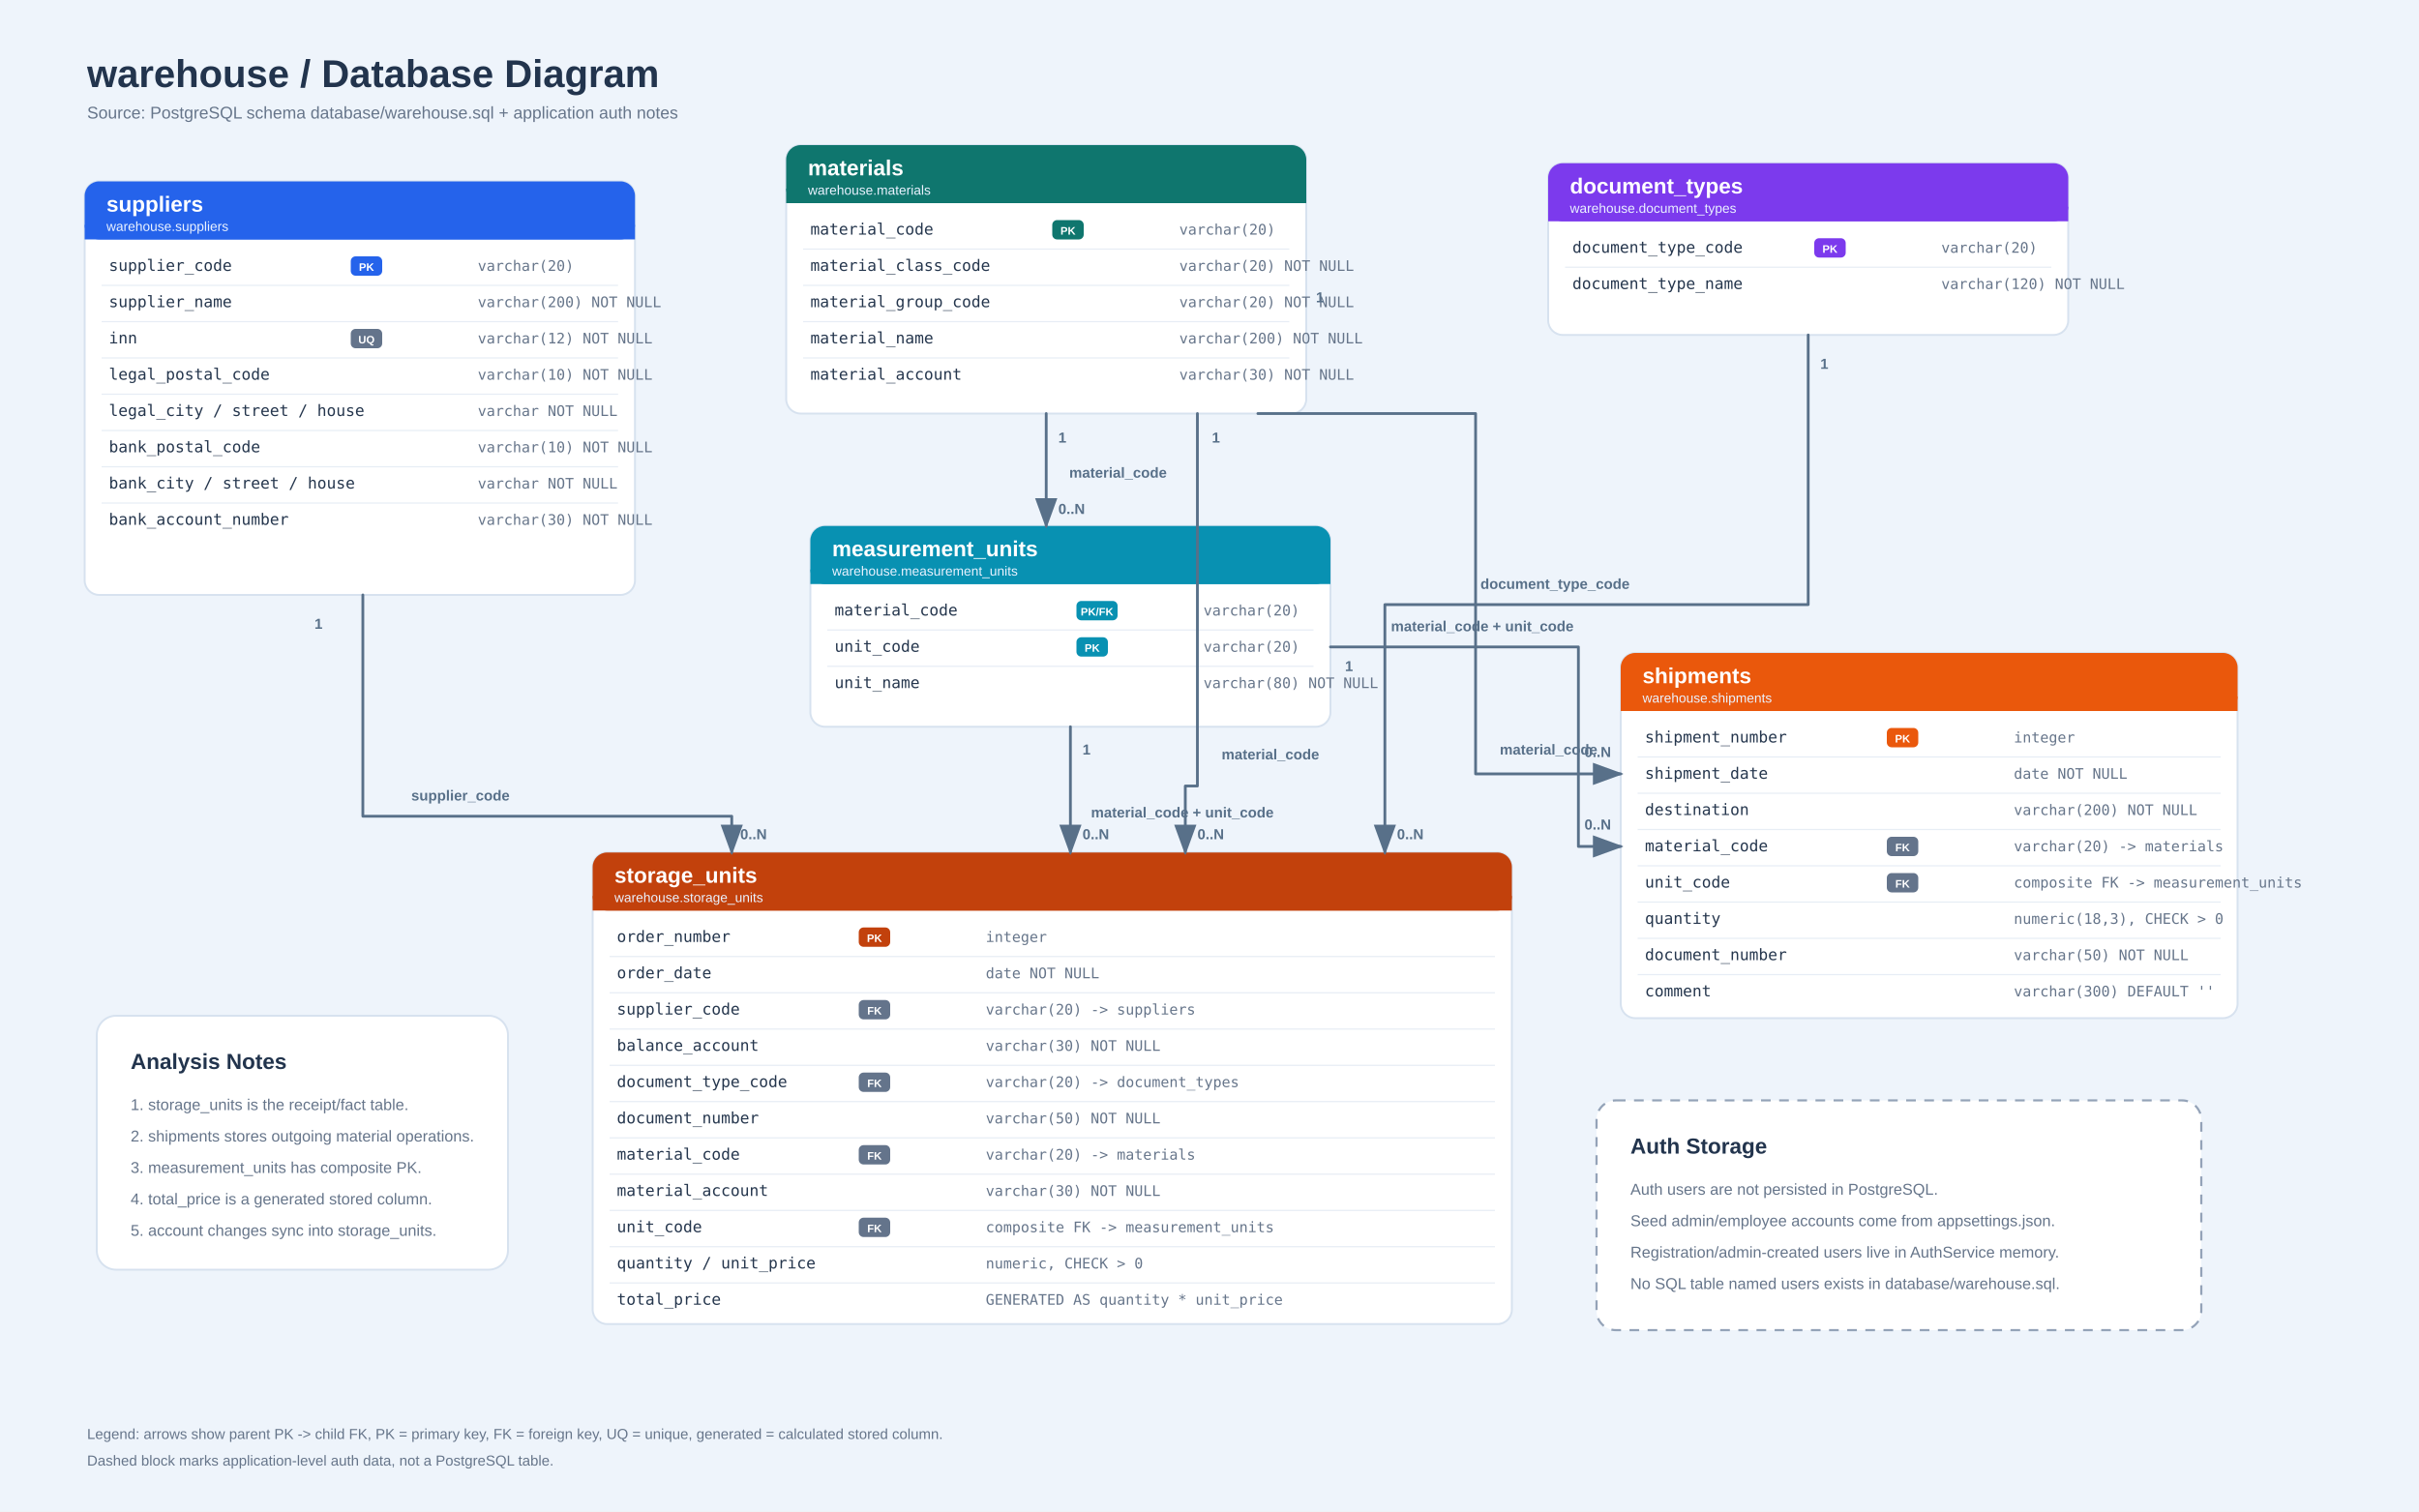
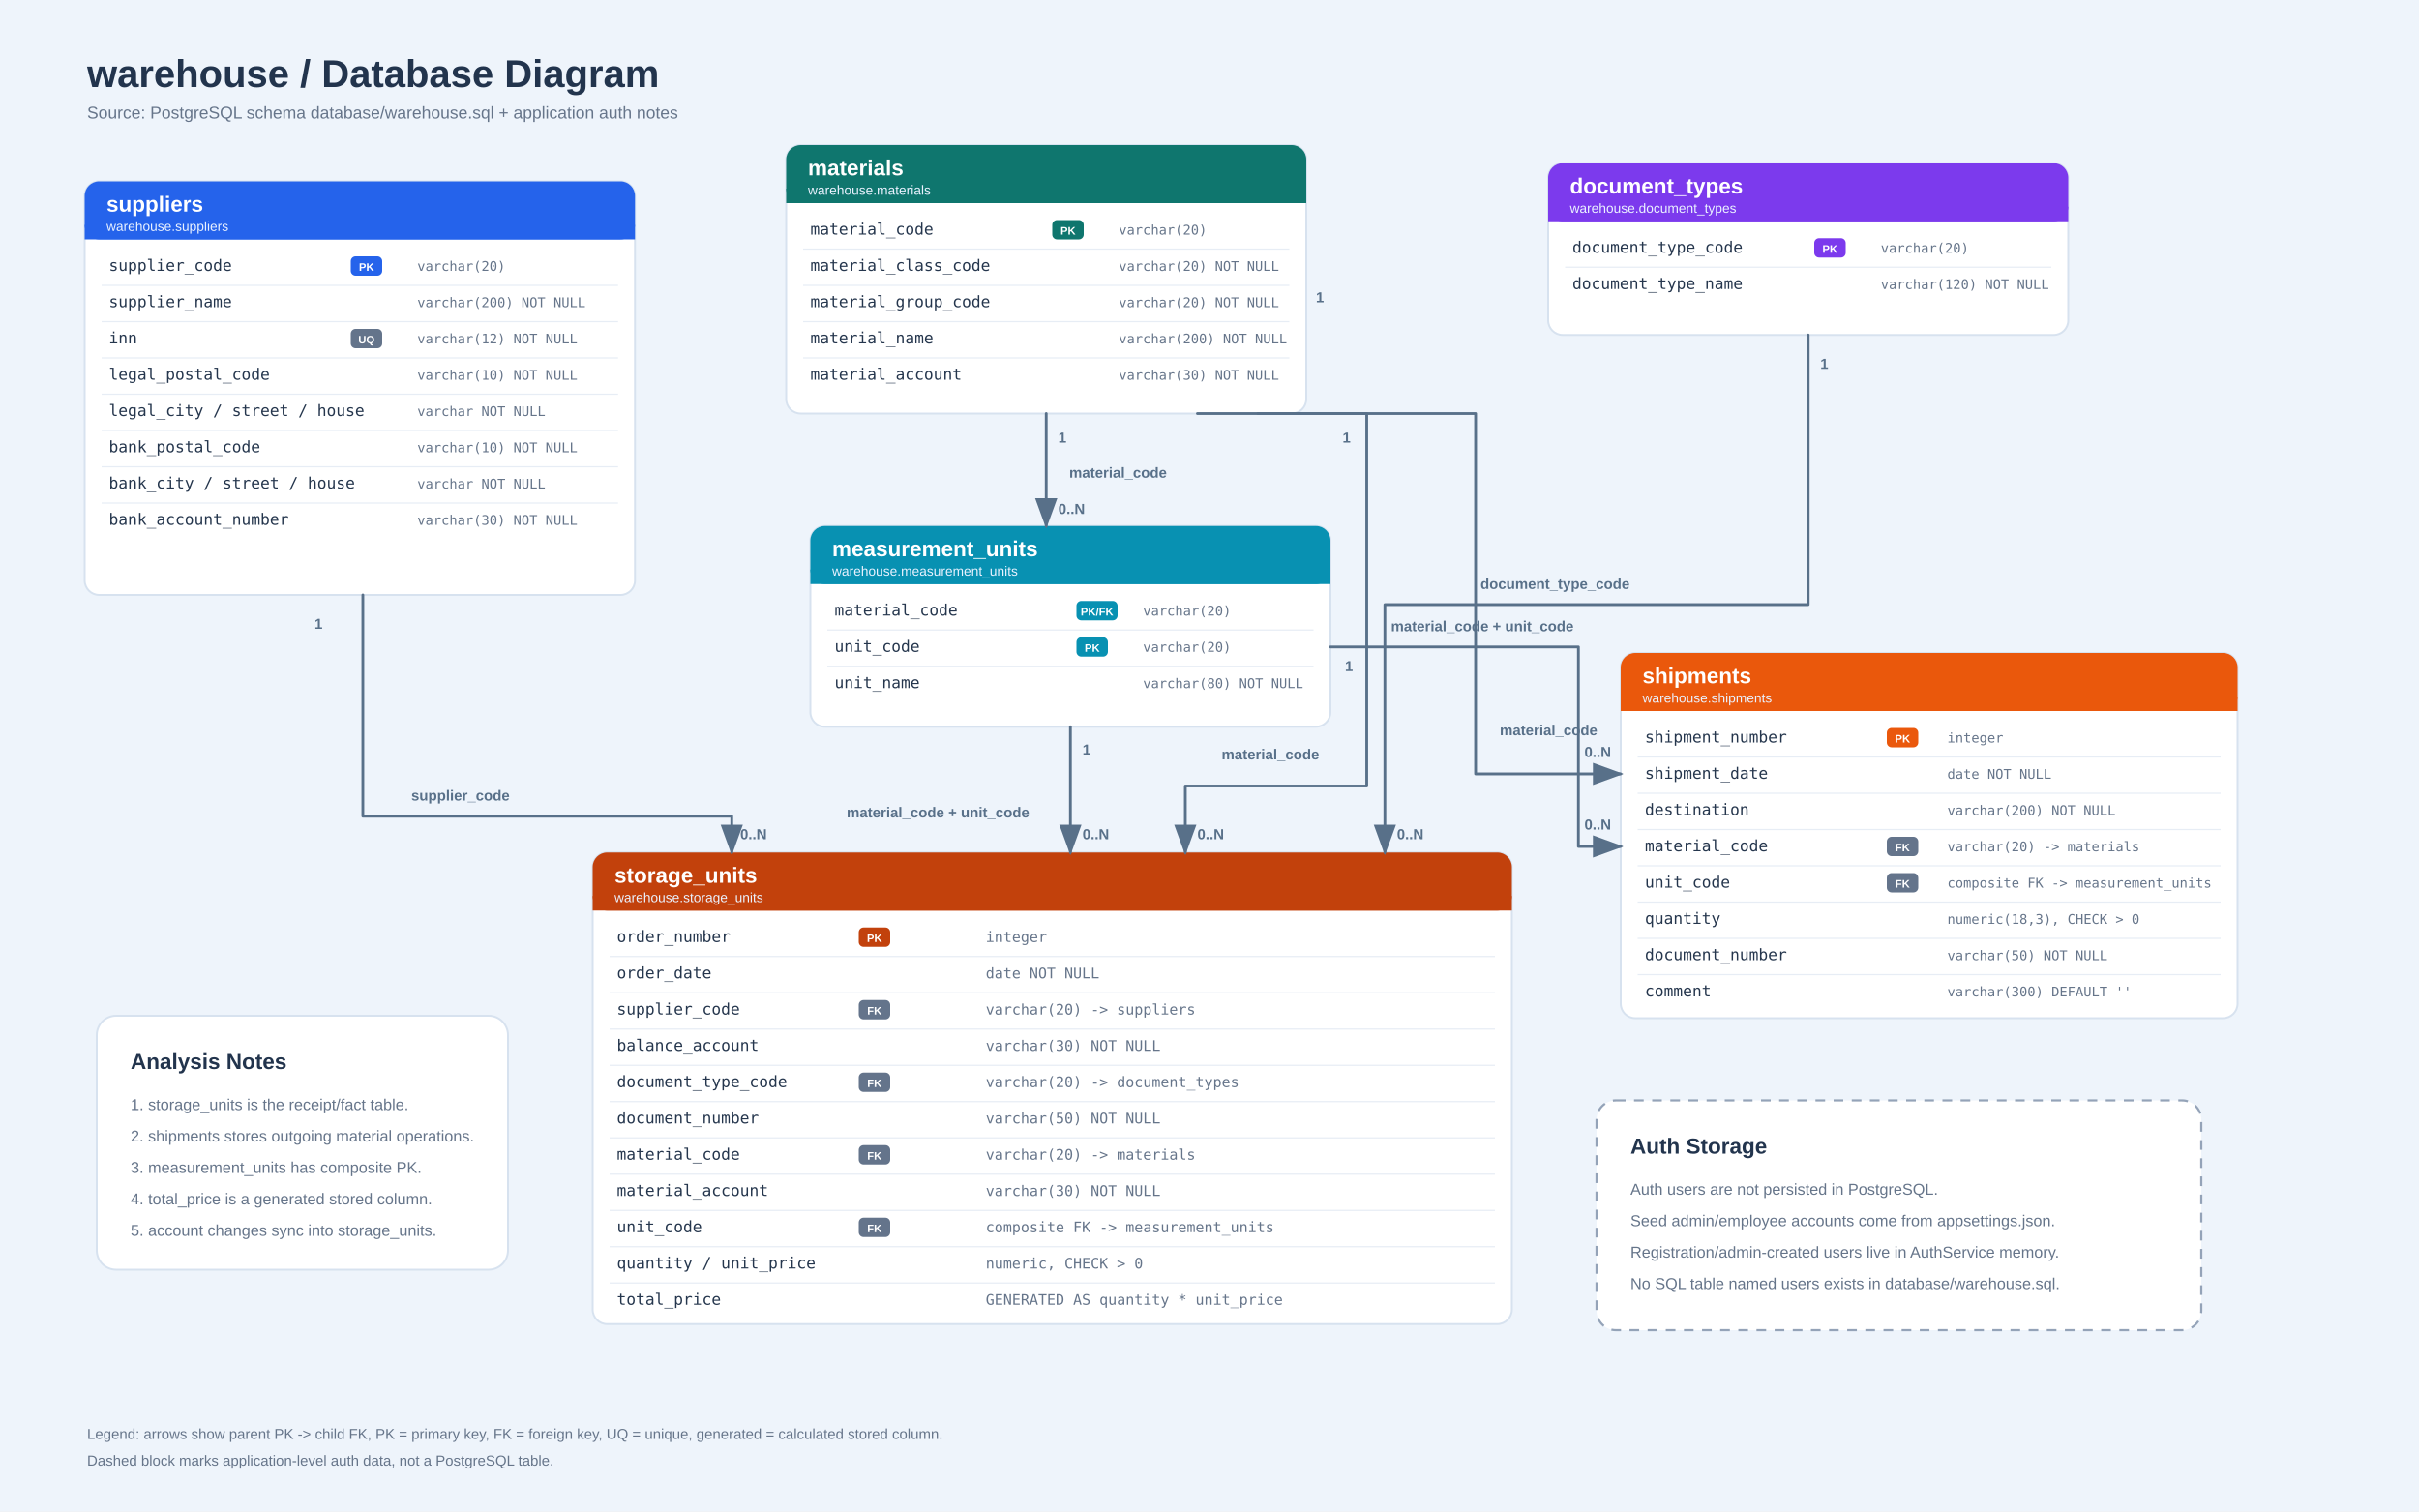
<svg xmlns="http://www.w3.org/2000/svg" width="2000" height="1250" viewBox="0 0 2000 1250">
  <defs>
    <marker id="arrow" markerWidth="12" markerHeight="12" refX="10" refY="4" orient="auto" markerUnits="strokeWidth">
      <path d="M0,0 L0,8 L11,4 z" fill="#587089" />
    </marker>
  </defs>
  <rect x="0" y="0" width="2000" height="1250" style="fill:#eef4fb" />
  <text x="72" y="72" style="font-family:Arial,sans-serif;font-size:32px;font-weight:700;fill:#22344d">warehouse / Database Diagram</text>
  <text x="72" y="98" style="font-family:Arial,sans-serif;font-size:14px;font-weight:500;fill:#66758a">Source: PostgreSQL schema database/warehouse.sql + application auth notes</text>
  <g transform="translate(70 150)">
    <rect x="0" y="0" width="455" height="342" rx="12" ry="12" style="fill:#ffffff;stroke:#d7e2ef;stroke-width:1.6" />
    <rect x="0" y="0" width="455" height="48" rx="12" ry="12" fill="#2563eb" />
    <path d="M0 36 H455 V48 H0 Z" fill="#2563eb" />
    <text x="18" y="25" style="font-family:Arial,sans-serif;font-size:18px;font-weight:700;fill:#ffffff">suppliers</text>
    <text x="18" y="41" style="font-family:Arial,sans-serif;font-size:11px;font-weight:500;fill:#eaf2ff">warehouse.suppliers</text>
    <text x="20" y="74" style="font-family:Consolas,monospace;font-size:13px;font-weight:500;fill:#25364d">supplier_code</text>
    <rect x="220" y="62" width="26" height="16" rx="4" fill="#2563eb" />
    <text x="233" y="74" text-anchor="middle" style="font-family:Arial,sans-serif;font-size:9px;font-weight:700;fill:#ffffff">PK</text>
-     <text x="325" y="74" style="font-family:Consolas,monospace;font-size:12px;font-weight:500;fill:#66758a">varchar(20)</text>
+     <text x="275" y="74" style="font-family:Consolas,monospace;font-size:11px;font-weight:500;fill:#66758a">varchar(20)</text>
    <line x1="14" y1="86" x2="441" y2="86" style="stroke:#e7edf5;stroke-width:1" />
    <text x="20" y="104" style="font-family:Consolas,monospace;font-size:13px;font-weight:500;fill:#25364d">supplier_name</text>
-     <text x="325" y="104" style="font-family:Consolas,monospace;font-size:12px;font-weight:500;fill:#66758a">varchar(200) NOT NULL</text>
+     <text x="275" y="104" style="font-family:Consolas,monospace;font-size:11px;font-weight:500;fill:#66758a">varchar(200) NOT NULL</text>
    <line x1="14" y1="116" x2="441" y2="116" style="stroke:#e7edf5;stroke-width:1" />
    <text x="20" y="134" style="font-family:Consolas,monospace;font-size:13px;font-weight:500;fill:#25364d">inn</text>
    <rect x="220" y="122" width="26" height="16" rx="4" fill="#64748b" />
    <text x="233" y="134" text-anchor="middle" style="font-family:Arial,sans-serif;font-size:9px;font-weight:700;fill:#ffffff">UQ</text>
-     <text x="325" y="134" style="font-family:Consolas,monospace;font-size:12px;font-weight:500;fill:#66758a">varchar(12) NOT NULL</text>
+     <text x="275" y="134" style="font-family:Consolas,monospace;font-size:11px;font-weight:500;fill:#66758a">varchar(12) NOT NULL</text>
    <line x1="14" y1="146" x2="441" y2="146" style="stroke:#e7edf5;stroke-width:1" />
    <text x="20" y="164" style="font-family:Consolas,monospace;font-size:13px;font-weight:500;fill:#25364d">legal_postal_code</text>
-     <text x="325" y="164" style="font-family:Consolas,monospace;font-size:12px;font-weight:500;fill:#66758a">varchar(10) NOT NULL</text>
+     <text x="275" y="164" style="font-family:Consolas,monospace;font-size:11px;font-weight:500;fill:#66758a">varchar(10) NOT NULL</text>
    <line x1="14" y1="176" x2="441" y2="176" style="stroke:#e7edf5;stroke-width:1" />
    <text x="20" y="194" style="font-family:Consolas,monospace;font-size:13px;font-weight:500;fill:#25364d">legal_city / street / house</text>
-     <text x="325" y="194" style="font-family:Consolas,monospace;font-size:12px;font-weight:500;fill:#66758a">varchar NOT NULL</text>
+     <text x="275" y="194" style="font-family:Consolas,monospace;font-size:11px;font-weight:500;fill:#66758a">varchar NOT NULL</text>
    <line x1="14" y1="206" x2="441" y2="206" style="stroke:#e7edf5;stroke-width:1" />
    <text x="20" y="224" style="font-family:Consolas,monospace;font-size:13px;font-weight:500;fill:#25364d">bank_postal_code</text>
-     <text x="325" y="224" style="font-family:Consolas,monospace;font-size:12px;font-weight:500;fill:#66758a">varchar(10) NOT NULL</text>
+     <text x="275" y="224" style="font-family:Consolas,monospace;font-size:11px;font-weight:500;fill:#66758a">varchar(10) NOT NULL</text>
    <line x1="14" y1="236" x2="441" y2="236" style="stroke:#e7edf5;stroke-width:1" />
    <text x="20" y="254" style="font-family:Consolas,monospace;font-size:13px;font-weight:500;fill:#25364d">bank_city / street / house</text>
-     <text x="325" y="254" style="font-family:Consolas,monospace;font-size:12px;font-weight:500;fill:#66758a">varchar NOT NULL</text>
+     <text x="275" y="254" style="font-family:Consolas,monospace;font-size:11px;font-weight:500;fill:#66758a">varchar NOT NULL</text>
    <line x1="14" y1="266" x2="441" y2="266" style="stroke:#e7edf5;stroke-width:1" />
    <text x="20" y="284" style="font-family:Consolas,monospace;font-size:13px;font-weight:500;fill:#25364d">bank_account_number</text>
-     <text x="325" y="284" style="font-family:Consolas,monospace;font-size:12px;font-weight:500;fill:#66758a">varchar(30) NOT NULL</text>
+     <text x="275" y="284" style="font-family:Consolas,monospace;font-size:11px;font-weight:500;fill:#66758a">varchar(30) NOT NULL</text>
  </g>
  <g transform="translate(650 120)">
    <rect x="0" y="0" width="430" height="222" rx="12" ry="12" style="fill:#ffffff;stroke:#d7e2ef;stroke-width:1.6" />
    <rect x="0" y="0" width="430" height="48" rx="12" ry="12" fill="#0f766e" />
    <path d="M0 36 H430 V48 H0 Z" fill="#0f766e" />
    <text x="18" y="25" style="font-family:Arial,sans-serif;font-size:18px;font-weight:700;fill:#ffffff">materials</text>
    <text x="18" y="41" style="font-family:Arial,sans-serif;font-size:11px;font-weight:500;fill:#eaf2ff">warehouse.materials</text>
    <text x="20" y="74" style="font-family:Consolas,monospace;font-size:13px;font-weight:500;fill:#25364d">material_code</text>
    <rect x="220" y="62" width="26" height="16" rx="4" fill="#0f766e" />
    <text x="233" y="74" text-anchor="middle" style="font-family:Arial,sans-serif;font-size:9px;font-weight:700;fill:#ffffff">PK</text>
-     <text x="325" y="74" style="font-family:Consolas,monospace;font-size:12px;font-weight:500;fill:#66758a">varchar(20)</text>
+     <text x="275" y="74" style="font-family:Consolas,monospace;font-size:11px;font-weight:500;fill:#66758a">varchar(20)</text>
    <line x1="14" y1="86" x2="416" y2="86" style="stroke:#e7edf5;stroke-width:1" />
    <text x="20" y="104" style="font-family:Consolas,monospace;font-size:13px;font-weight:500;fill:#25364d">material_class_code</text>
-     <text x="325" y="104" style="font-family:Consolas,monospace;font-size:12px;font-weight:500;fill:#66758a">varchar(20) NOT NULL</text>
+     <text x="275" y="104" style="font-family:Consolas,monospace;font-size:11px;font-weight:500;fill:#66758a">varchar(20) NOT NULL</text>
    <line x1="14" y1="116" x2="416" y2="116" style="stroke:#e7edf5;stroke-width:1" />
    <text x="20" y="134" style="font-family:Consolas,monospace;font-size:13px;font-weight:500;fill:#25364d">material_group_code</text>
-     <text x="325" y="134" style="font-family:Consolas,monospace;font-size:12px;font-weight:500;fill:#66758a">varchar(20) NOT NULL</text>
+     <text x="275" y="134" style="font-family:Consolas,monospace;font-size:11px;font-weight:500;fill:#66758a">varchar(20) NOT NULL</text>
    <line x1="14" y1="146" x2="416" y2="146" style="stroke:#e7edf5;stroke-width:1" />
    <text x="20" y="164" style="font-family:Consolas,monospace;font-size:13px;font-weight:500;fill:#25364d">material_name</text>
-     <text x="325" y="164" style="font-family:Consolas,monospace;font-size:12px;font-weight:500;fill:#66758a">varchar(200) NOT NULL</text>
+     <text x="275" y="164" style="font-family:Consolas,monospace;font-size:11px;font-weight:500;fill:#66758a">varchar(200) NOT NULL</text>
    <line x1="14" y1="176" x2="416" y2="176" style="stroke:#e7edf5;stroke-width:1" />
    <text x="20" y="194" style="font-family:Consolas,monospace;font-size:13px;font-weight:500;fill:#25364d">material_account</text>
-     <text x="325" y="194" style="font-family:Consolas,monospace;font-size:12px;font-weight:500;fill:#66758a">varchar(30) NOT NULL</text>
+     <text x="275" y="194" style="font-family:Consolas,monospace;font-size:11px;font-weight:500;fill:#66758a">varchar(30) NOT NULL</text>
  </g>
  <g transform="translate(1280 135)">
    <rect x="0" y="0" width="430" height="142" rx="12" ry="12" style="fill:#ffffff;stroke:#d7e2ef;stroke-width:1.6" />
    <rect x="0" y="0" width="430" height="48" rx="12" ry="12" fill="#7c3aed" />
    <path d="M0 36 H430 V48 H0 Z" fill="#7c3aed" />
    <text x="18" y="25" style="font-family:Arial,sans-serif;font-size:18px;font-weight:700;fill:#ffffff">document_types</text>
    <text x="18" y="41" style="font-family:Arial,sans-serif;font-size:11px;font-weight:500;fill:#eaf2ff">warehouse.document_types</text>
    <text x="20" y="74" style="font-family:Consolas,monospace;font-size:13px;font-weight:500;fill:#25364d">document_type_code</text>
    <rect x="220" y="62" width="26" height="16" rx="4" fill="#7c3aed" />
    <text x="233" y="74" text-anchor="middle" style="font-family:Arial,sans-serif;font-size:9px;font-weight:700;fill:#ffffff">PK</text>
-     <text x="325" y="74" style="font-family:Consolas,monospace;font-size:12px;font-weight:500;fill:#66758a">varchar(20)</text>
+     <text x="275" y="74" style="font-family:Consolas,monospace;font-size:11px;font-weight:500;fill:#66758a">varchar(20)</text>
    <line x1="14" y1="86" x2="416" y2="86" style="stroke:#e7edf5;stroke-width:1" />
    <text x="20" y="104" style="font-family:Consolas,monospace;font-size:13px;font-weight:500;fill:#25364d">document_type_name</text>
-     <text x="325" y="104" style="font-family:Consolas,monospace;font-size:12px;font-weight:500;fill:#66758a">varchar(120) NOT NULL</text>
+     <text x="275" y="104" style="font-family:Consolas,monospace;font-size:11px;font-weight:500;fill:#66758a">varchar(120) NOT NULL</text>
  </g>
  <g transform="translate(670 435)">
    <rect x="0" y="0" width="430" height="166" rx="12" ry="12" style="fill:#ffffff;stroke:#d7e2ef;stroke-width:1.6" />
    <rect x="0" y="0" width="430" height="48" rx="12" ry="12" fill="#0891b2" />
    <path d="M0 36 H430 V48 H0 Z" fill="#0891b2" />
    <text x="18" y="25" style="font-family:Arial,sans-serif;font-size:18px;font-weight:700;fill:#ffffff">measurement_units</text>
    <text x="18" y="41" style="font-family:Arial,sans-serif;font-size:11px;font-weight:500;fill:#eaf2ff">warehouse.measurement_units</text>
    <text x="20" y="74" style="font-family:Consolas,monospace;font-size:13px;font-weight:500;fill:#25364d">material_code</text>
    <rect x="220" y="62" width="34" height="16" rx="4" fill="#0891b2" />
    <text x="237" y="74" text-anchor="middle" style="font-family:Arial,sans-serif;font-size:9px;font-weight:700;fill:#ffffff">PK/FK</text>
-     <text x="325" y="74" style="font-family:Consolas,monospace;font-size:12px;font-weight:500;fill:#66758a">varchar(20)</text>
+     <text x="275" y="74" style="font-family:Consolas,monospace;font-size:11px;font-weight:500;fill:#66758a">varchar(20)</text>
    <line x1="14" y1="86" x2="416" y2="86" style="stroke:#e7edf5;stroke-width:1" />
    <text x="20" y="104" style="font-family:Consolas,monospace;font-size:13px;font-weight:500;fill:#25364d">unit_code</text>
    <rect x="220" y="92" width="26" height="16" rx="4" fill="#0891b2" />
    <text x="233" y="104" text-anchor="middle" style="font-family:Arial,sans-serif;font-size:9px;font-weight:700;fill:#ffffff">PK</text>
-     <text x="325" y="104" style="font-family:Consolas,monospace;font-size:12px;font-weight:500;fill:#66758a">varchar(20)</text>
+     <text x="275" y="104" style="font-family:Consolas,monospace;font-size:11px;font-weight:500;fill:#66758a">varchar(20)</text>
    <line x1="14" y1="116" x2="416" y2="116" style="stroke:#e7edf5;stroke-width:1" />
    <text x="20" y="134" style="font-family:Consolas,monospace;font-size:13px;font-weight:500;fill:#25364d">unit_name</text>
-     <text x="325" y="134" style="font-family:Consolas,monospace;font-size:12px;font-weight:500;fill:#66758a">varchar(80) NOT NULL</text>
+     <text x="275" y="134" style="font-family:Consolas,monospace;font-size:11px;font-weight:500;fill:#66758a">varchar(80) NOT NULL</text>
  </g>
  <g transform="translate(490 705)">
    <rect x="0" y="0" width="760" height="390" rx="12" ry="12" style="fill:#ffffff;stroke:#d7e2ef;stroke-width:1.6" />
    <rect x="0" y="0" width="760" height="48" rx="12" ry="12" fill="#c2410c" />
    <path d="M0 36 H760 V48 H0 Z" fill="#c2410c" />
    <text x="18" y="25" style="font-family:Arial,sans-serif;font-size:18px;font-weight:700;fill:#ffffff">storage_units</text>
    <text x="18" y="41" style="font-family:Arial,sans-serif;font-size:11px;font-weight:500;fill:#eaf2ff">warehouse.storage_units</text>
    <text x="20" y="74" style="font-family:Consolas,monospace;font-size:13px;font-weight:500;fill:#25364d">order_number</text>
    <rect x="220" y="62" width="26" height="16" rx="4" fill="#c2410c" />
    <text x="233" y="74" text-anchor="middle" style="font-family:Arial,sans-serif;font-size:9px;font-weight:700;fill:#ffffff">PK</text>
    <text x="325" y="74" style="font-family:Consolas,monospace;font-size:12px;font-weight:500;fill:#66758a">integer</text>
    <line x1="14" y1="86" x2="746" y2="86" style="stroke:#e7edf5;stroke-width:1" />
    <text x="20" y="104" style="font-family:Consolas,monospace;font-size:13px;font-weight:500;fill:#25364d">order_date</text>
    <text x="325" y="104" style="font-family:Consolas,monospace;font-size:12px;font-weight:500;fill:#66758a">date NOT NULL</text>
    <line x1="14" y1="116" x2="746" y2="116" style="stroke:#e7edf5;stroke-width:1" />
    <text x="20" y="134" style="font-family:Consolas,monospace;font-size:13px;font-weight:500;fill:#25364d">supplier_code</text>
    <rect x="220" y="122" width="26" height="16" rx="4" fill="#64748b" />
    <text x="233" y="134" text-anchor="middle" style="font-family:Arial,sans-serif;font-size:9px;font-weight:700;fill:#ffffff">FK</text>
    <text x="325" y="134" style="font-family:Consolas,monospace;font-size:12px;font-weight:500;fill:#66758a">varchar(20) -&gt; suppliers</text>
    <line x1="14" y1="146" x2="746" y2="146" style="stroke:#e7edf5;stroke-width:1" />
    <text x="20" y="164" style="font-family:Consolas,monospace;font-size:13px;font-weight:500;fill:#25364d">balance_account</text>
    <text x="325" y="164" style="font-family:Consolas,monospace;font-size:12px;font-weight:500;fill:#66758a">varchar(30) NOT NULL</text>
    <line x1="14" y1="176" x2="746" y2="176" style="stroke:#e7edf5;stroke-width:1" />
    <text x="20" y="194" style="font-family:Consolas,monospace;font-size:13px;font-weight:500;fill:#25364d">document_type_code</text>
    <rect x="220" y="182" width="26" height="16" rx="4" fill="#64748b" />
    <text x="233" y="194" text-anchor="middle" style="font-family:Arial,sans-serif;font-size:9px;font-weight:700;fill:#ffffff">FK</text>
    <text x="325" y="194" style="font-family:Consolas,monospace;font-size:12px;font-weight:500;fill:#66758a">varchar(20) -&gt; document_types</text>
    <line x1="14" y1="206" x2="746" y2="206" style="stroke:#e7edf5;stroke-width:1" />
    <text x="20" y="224" style="font-family:Consolas,monospace;font-size:13px;font-weight:500;fill:#25364d">document_number</text>
    <text x="325" y="224" style="font-family:Consolas,monospace;font-size:12px;font-weight:500;fill:#66758a">varchar(50) NOT NULL</text>
    <line x1="14" y1="236" x2="746" y2="236" style="stroke:#e7edf5;stroke-width:1" />
    <text x="20" y="254" style="font-family:Consolas,monospace;font-size:13px;font-weight:500;fill:#25364d">material_code</text>
    <rect x="220" y="242" width="26" height="16" rx="4" fill="#64748b" />
    <text x="233" y="254" text-anchor="middle" style="font-family:Arial,sans-serif;font-size:9px;font-weight:700;fill:#ffffff">FK</text>
    <text x="325" y="254" style="font-family:Consolas,monospace;font-size:12px;font-weight:500;fill:#66758a">varchar(20) -&gt; materials</text>
    <line x1="14" y1="266" x2="746" y2="266" style="stroke:#e7edf5;stroke-width:1" />
    <text x="20" y="284" style="font-family:Consolas,monospace;font-size:13px;font-weight:500;fill:#25364d">material_account</text>
    <text x="325" y="284" style="font-family:Consolas,monospace;font-size:12px;font-weight:500;fill:#66758a">varchar(30) NOT NULL</text>
    <line x1="14" y1="296" x2="746" y2="296" style="stroke:#e7edf5;stroke-width:1" />
    <text x="20" y="314" style="font-family:Consolas,monospace;font-size:13px;font-weight:500;fill:#25364d">unit_code</text>
    <rect x="220" y="302" width="26" height="16" rx="4" fill="#64748b" />
    <text x="233" y="314" text-anchor="middle" style="font-family:Arial,sans-serif;font-size:9px;font-weight:700;fill:#ffffff">FK</text>
    <text x="325" y="314" style="font-family:Consolas,monospace;font-size:12px;font-weight:500;fill:#66758a">composite FK -&gt; measurement_units</text>
    <line x1="14" y1="326" x2="746" y2="326" style="stroke:#e7edf5;stroke-width:1" />
    <text x="20" y="344" style="font-family:Consolas,monospace;font-size:13px;font-weight:500;fill:#25364d">quantity / unit_price</text>
    <text x="325" y="344" style="font-family:Consolas,monospace;font-size:12px;font-weight:500;fill:#66758a">numeric, CHECK &gt; 0</text>
    <line x1="14" y1="356" x2="746" y2="356" style="stroke:#e7edf5;stroke-width:1" />
    <text x="20" y="374" style="font-family:Consolas,monospace;font-size:13px;font-weight:500;fill:#25364d">total_price</text>
    <text x="325" y="374" style="font-family:Consolas,monospace;font-size:12px;font-weight:500;fill:#66758a">GENERATED AS quantity * unit_price</text>
  </g>
  <g transform="translate(1340 540)">
    <rect x="0" y="0" width="510" height="302" rx="12" ry="12" style="fill:#ffffff;stroke:#d7e2ef;stroke-width:1.6" />
    <rect x="0" y="0" width="510" height="48" rx="12" ry="12" fill="#ea580c" />
    <path d="M0 36 H510 V48 H0 Z" fill="#ea580c" />
    <text x="18" y="25" style="font-family:Arial,sans-serif;font-size:18px;font-weight:700;fill:#ffffff">shipments</text>
    <text x="18" y="41" style="font-family:Arial,sans-serif;font-size:11px;font-weight:500;fill:#eaf2ff">warehouse.shipments</text>
    <text x="20" y="74" style="font-family:Consolas,monospace;font-size:13px;font-weight:500;fill:#25364d">shipment_number</text>
    <rect x="220" y="62" width="26" height="16" rx="4" fill="#ea580c" />
    <text x="233" y="74" text-anchor="middle" style="font-family:Arial,sans-serif;font-size:9px;font-weight:700;fill:#ffffff">PK</text>
-     <text x="325" y="74" style="font-family:Consolas,monospace;font-size:12px;font-weight:500;fill:#66758a">integer</text>
+     <text x="270" y="74" style="font-family:Consolas,monospace;font-size:11px;font-weight:500;fill:#66758a">integer</text>
    <line x1="14" y1="86" x2="496" y2="86" style="stroke:#e7edf5;stroke-width:1" />
    <text x="20" y="104" style="font-family:Consolas,monospace;font-size:13px;font-weight:500;fill:#25364d">shipment_date</text>
-     <text x="325" y="104" style="font-family:Consolas,monospace;font-size:12px;font-weight:500;fill:#66758a">date NOT NULL</text>
+     <text x="270" y="104" style="font-family:Consolas,monospace;font-size:11px;font-weight:500;fill:#66758a">date NOT NULL</text>
    <line x1="14" y1="116" x2="496" y2="116" style="stroke:#e7edf5;stroke-width:1" />
    <text x="20" y="134" style="font-family:Consolas,monospace;font-size:13px;font-weight:500;fill:#25364d">destination</text>
-     <text x="325" y="134" style="font-family:Consolas,monospace;font-size:12px;font-weight:500;fill:#66758a">varchar(200) NOT NULL</text>
+     <text x="270" y="134" style="font-family:Consolas,monospace;font-size:11px;font-weight:500;fill:#66758a">varchar(200) NOT NULL</text>
    <line x1="14" y1="146" x2="496" y2="146" style="stroke:#e7edf5;stroke-width:1" />
    <text x="20" y="164" style="font-family:Consolas,monospace;font-size:13px;font-weight:500;fill:#25364d">material_code</text>
    <rect x="220" y="152" width="26" height="16" rx="4" fill="#64748b" />
    <text x="233" y="164" text-anchor="middle" style="font-family:Arial,sans-serif;font-size:9px;font-weight:700;fill:#ffffff">FK</text>
-     <text x="325" y="164" style="font-family:Consolas,monospace;font-size:12px;font-weight:500;fill:#66758a">varchar(20) -&gt; materials</text>
+     <text x="270" y="164" style="font-family:Consolas,monospace;font-size:11px;font-weight:500;fill:#66758a">varchar(20) -&gt; materials</text>
    <line x1="14" y1="176" x2="496" y2="176" style="stroke:#e7edf5;stroke-width:1" />
    <text x="20" y="194" style="font-family:Consolas,monospace;font-size:13px;font-weight:500;fill:#25364d">unit_code</text>
    <rect x="220" y="182" width="26" height="16" rx="4" fill="#64748b" />
    <text x="233" y="194" text-anchor="middle" style="font-family:Arial,sans-serif;font-size:9px;font-weight:700;fill:#ffffff">FK</text>
-     <text x="325" y="194" style="font-family:Consolas,monospace;font-size:12px;font-weight:500;fill:#66758a">composite FK -&gt; measurement_units</text>
+     <text x="270" y="194" style="font-family:Consolas,monospace;font-size:11px;font-weight:500;fill:#66758a">composite FK -&gt; measurement_units</text>
    <line x1="14" y1="206" x2="496" y2="206" style="stroke:#e7edf5;stroke-width:1" />
    <text x="20" y="224" style="font-family:Consolas,monospace;font-size:13px;font-weight:500;fill:#25364d">quantity</text>
-     <text x="325" y="224" style="font-family:Consolas,monospace;font-size:12px;font-weight:500;fill:#66758a">numeric(18,3), CHECK &gt; 0</text>
+     <text x="270" y="224" style="font-family:Consolas,monospace;font-size:11px;font-weight:500;fill:#66758a">numeric(18,3), CHECK &gt; 0</text>
    <line x1="14" y1="236" x2="496" y2="236" style="stroke:#e7edf5;stroke-width:1" />
    <text x="20" y="254" style="font-family:Consolas,monospace;font-size:13px;font-weight:500;fill:#25364d">document_number</text>
-     <text x="325" y="254" style="font-family:Consolas,monospace;font-size:12px;font-weight:500;fill:#66758a">varchar(50) NOT NULL</text>
+     <text x="270" y="254" style="font-family:Consolas,monospace;font-size:11px;font-weight:500;fill:#66758a">varchar(50) NOT NULL</text>
    <line x1="14" y1="266" x2="496" y2="266" style="stroke:#e7edf5;stroke-width:1" />
    <text x="20" y="284" style="font-family:Consolas,monospace;font-size:13px;font-weight:500;fill:#25364d">comment</text>
-     <text x="325" y="284" style="font-family:Consolas,monospace;font-size:12px;font-weight:500;fill:#66758a">varchar(300) DEFAULT ''</text>
+     <text x="270" y="284" style="font-family:Consolas,monospace;font-size:11px;font-weight:500;fill:#66758a">varchar(300) DEFAULT ''</text>
  </g>
  <g transform="translate(1320 910)">
    <rect x="0" y="0" width="500" height="190" rx="16" ry="16" style="fill:#ffffff;stroke:#94a3b8;stroke-width:1.8;stroke-dasharray:8 7" />
    <text x="28" y="44" style="font-family:Arial,sans-serif;font-size:18px;font-weight:700;fill:#22344d">Auth Storage</text>
    <text x="28" y="78" style="font-family:Arial,sans-serif;font-size:13px;font-weight:500;fill:#66758a">Auth users are not persisted in PostgreSQL.</text>
    <text x="28" y="104" style="font-family:Arial,sans-serif;font-size:13px;font-weight:500;fill:#66758a">Seed admin/employee accounts come from appsettings.json.</text>
    <text x="28" y="130" style="font-family:Arial,sans-serif;font-size:13px;font-weight:500;fill:#66758a">Registration/admin-created users live in AuthService memory.</text>
    <text x="28" y="156" style="font-family:Arial,sans-serif;font-size:13px;font-weight:500;fill:#66758a">No SQL table named users exists in database/warehouse.sql.</text>
  </g>
  <g transform="translate(80 840)">
    <rect x="0" y="0" width="340" height="210" rx="16" ry="16" style="fill:#ffffff;stroke:#d7e2ef;stroke-width:1.6" />
    <text x="28" y="44" style="font-family:Arial,sans-serif;font-size:18px;font-weight:700;fill:#22344d">Analysis Notes</text>
    <text x="28" y="78" style="font-family:Arial,sans-serif;font-size:13px;font-weight:500;fill:#66758a">1. storage_units is the receipt/fact table.</text>
    <text x="28" y="104" style="font-family:Arial,sans-serif;font-size:13px;font-weight:500;fill:#66758a">2. shipments stores outgoing material operations.</text>
    <text x="28" y="130" style="font-family:Arial,sans-serif;font-size:13px;font-weight:500;fill:#66758a">3. measurement_units has composite PK.</text>
    <text x="28" y="156" style="font-family:Arial,sans-serif;font-size:13px;font-weight:500;fill:#66758a">4. total_price is a generated stored column.</text>
    <text x="28" y="182" style="font-family:Arial,sans-serif;font-size:13px;font-weight:500;fill:#66758a">5. account changes sync into storage_units.</text>
  </g>
  <path d="M300 492 L300 675 L605 675 L605 705" style="stroke:#587089;stroke-width:2.3;fill:none;marker-end:url(#arrow);stroke-linecap:round;stroke-linejoin:round" />
  <text x="340" y="662" style="font-family:Arial,sans-serif;font-size:12px;font-weight:600;fill:#587089">supplier_code</text>
  <path d="M865 342 L865 435" style="stroke:#587089;stroke-width:2.3;fill:none;marker-end:url(#arrow);stroke-linecap:round;stroke-linejoin:round" />
  <text x="884" y="395" style="font-family:Arial,sans-serif;font-size:12px;font-weight:600;fill:#587089">material_code</text>
-   <path d="M990 342 L990 650 L980 650 L980 705" style="stroke:#587089;stroke-width:2.3;fill:none;marker-end:url(#arrow);stroke-linecap:round;stroke-linejoin:round" />
+   <path d="M990 342 L1130 342 L1130 650 L980 650 L980 705" style="stroke:#587089;stroke-width:2.3;fill:none;marker-end:url(#arrow);stroke-linecap:round;stroke-linejoin:round" />
  <text x="1010" y="628" style="font-family:Arial,sans-serif;font-size:12px;font-weight:600;fill:#587089">material_code</text>
  <path d="M885 601 L885 705" style="stroke:#587089;stroke-width:2.3;fill:none;marker-end:url(#arrow);stroke-linecap:round;stroke-linejoin:round" />
-   <text x="902" y="676" style="font-family:Arial,sans-serif;font-size:12px;font-weight:600;fill:#587089">material_code + unit_code</text>
+   <text x="700" y="676" style="font-family:Arial,sans-serif;font-size:12px;font-weight:600;fill:#587089">material_code + unit_code</text>
  <path d="M1495 277 L1495 500 L1145 500 L1145 705" style="stroke:#587089;stroke-width:2.3;fill:none;marker-end:url(#arrow);stroke-linecap:round;stroke-linejoin:round" />
  <text x="1224" y="487" style="font-family:Arial,sans-serif;font-size:12px;font-weight:600;fill:#587089">document_type_code</text>
  <path d="M1040 342 L1220 342 L1220 640 L1340 640" style="stroke:#587089;stroke-width:2.3;fill:none;marker-end:url(#arrow);stroke-linecap:round;stroke-linejoin:round" />
-   <text x="1240" y="624" style="font-family:Arial,sans-serif;font-size:12px;font-weight:600;fill:#587089">material_code</text>
+   <text x="1240" y="608" style="font-family:Arial,sans-serif;font-size:12px;font-weight:600;fill:#587089">material_code</text>
  <path d="M1100 535 L1305 535 L1305 700 L1340 700" style="stroke:#587089;stroke-width:2.3;fill:none;marker-end:url(#arrow);stroke-linecap:round;stroke-linejoin:round" />
  <text x="1150" y="522" style="font-family:Arial,sans-serif;font-size:12px;font-weight:600;fill:#587089">material_code + unit_code</text>
  <text x="260" y="520" style="font-family:Arial,sans-serif;font-size:12px;font-weight:600;fill:#587089">1</text>
  <text x="612" y="694" style="font-family:Arial,sans-serif;font-size:12px;font-weight:600;fill:#587089">0..N</text>
  <text x="875" y="366" style="font-family:Arial,sans-serif;font-size:12px;font-weight:600;fill:#587089">1</text>
  <text x="875" y="425" style="font-family:Arial,sans-serif;font-size:12px;font-weight:600;fill:#587089">0..N</text>
-   <text x="1002" y="366" style="font-family:Arial,sans-serif;font-size:12px;font-weight:600;fill:#587089">1</text>
+   <text x="1110" y="366" style="font-family:Arial,sans-serif;font-size:12px;font-weight:600;fill:#587089">1</text>
  <text x="990" y="694" style="font-family:Arial,sans-serif;font-size:12px;font-weight:600;fill:#587089">0..N</text>
  <text x="895" y="624" style="font-family:Arial,sans-serif;font-size:12px;font-weight:600;fill:#587089">1</text>
  <text x="895" y="694" style="font-family:Arial,sans-serif;font-size:12px;font-weight:600;fill:#587089">0..N</text>
  <text x="1505" y="305" style="font-family:Arial,sans-serif;font-size:12px;font-weight:600;fill:#587089">1</text>
  <text x="1155" y="694" style="font-family:Arial,sans-serif;font-size:12px;font-weight:600;fill:#587089">0..N</text>
  <text x="1088" y="250" style="font-family:Arial,sans-serif;font-size:12px;font-weight:600;fill:#587089">1</text>
  <text x="1310" y="626" style="font-family:Arial,sans-serif;font-size:12px;font-weight:600;fill:#587089">0..N</text>
  <text x="1112" y="555" style="font-family:Arial,sans-serif;font-size:12px;font-weight:600;fill:#587089">1</text>
  <text x="1310" y="686" style="font-family:Arial,sans-serif;font-size:12px;font-weight:600;fill:#587089">0..N</text>
  <text x="72" y="1190" style="font-family:Arial,sans-serif;font-size:12px;font-weight:500;fill:#66758a">Legend: arrows show parent PK -&gt; child FK, PK = primary key, FK = foreign key, UQ = unique, generated = calculated stored column.</text>
  <text x="72" y="1212" style="font-family:Arial,sans-serif;font-size:12px;font-weight:500;fill:#66758a">Dashed block marks application-level auth data, not a PostgreSQL table.</text>
</svg>
